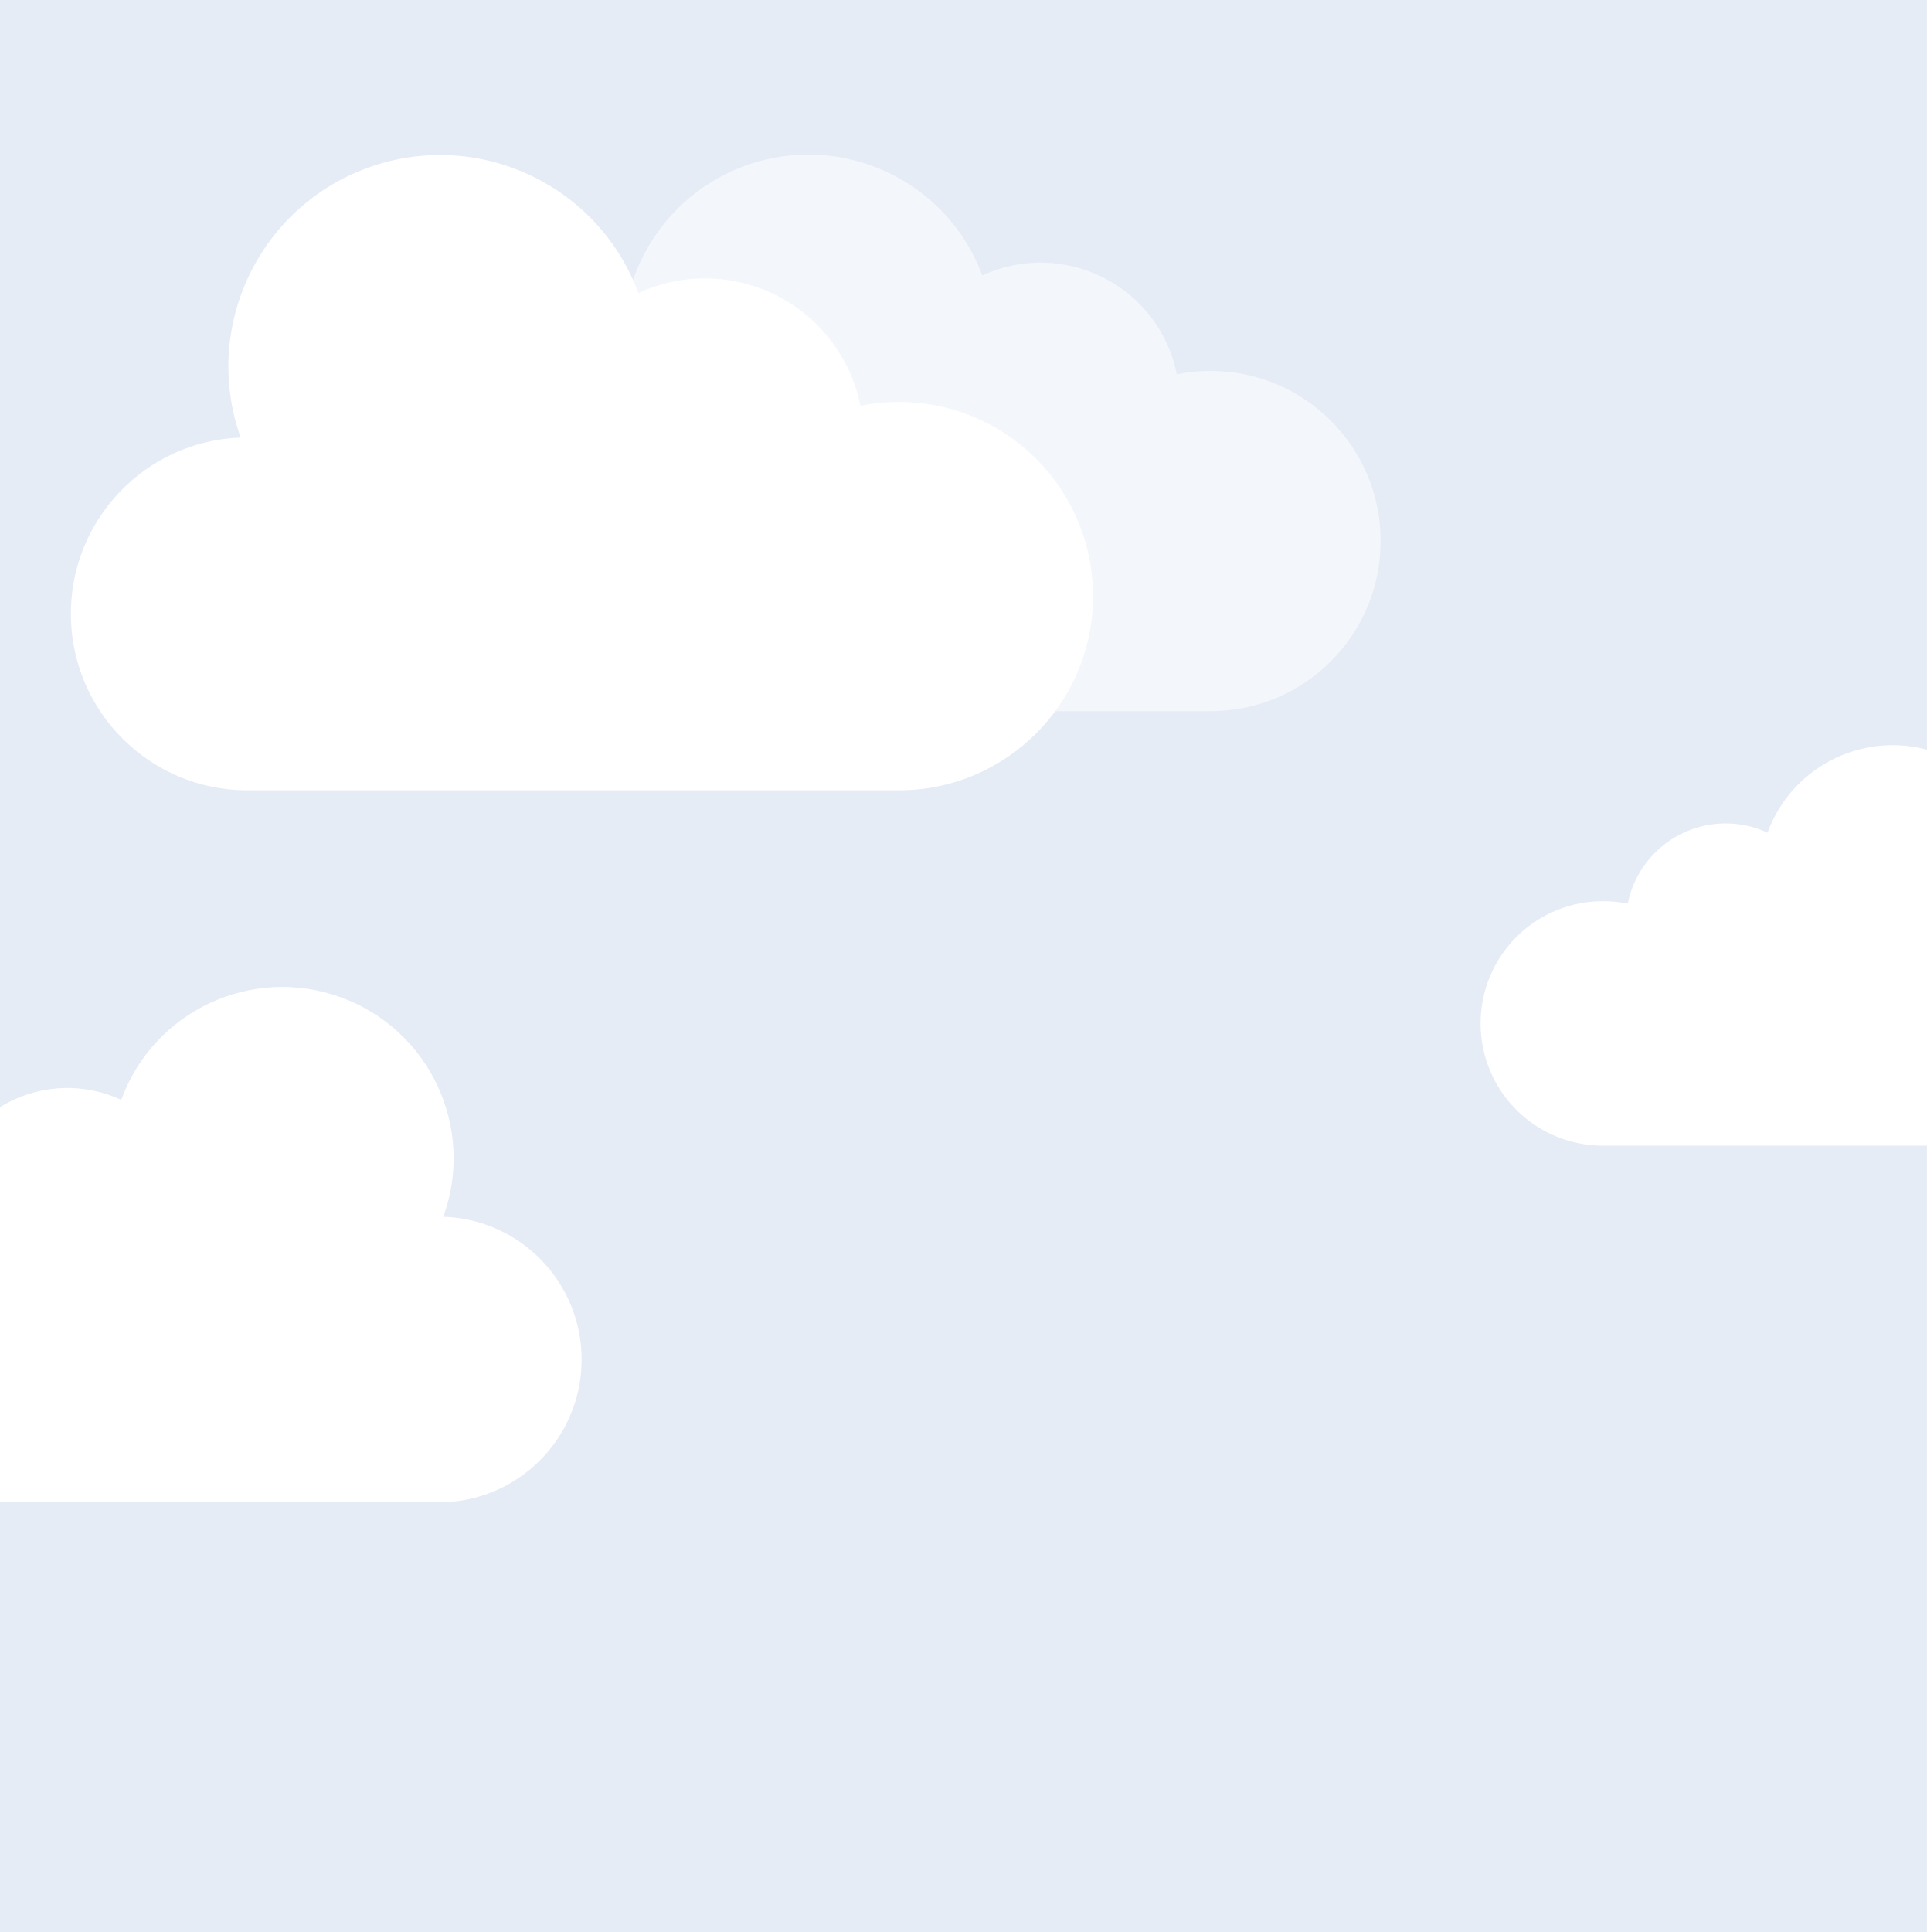
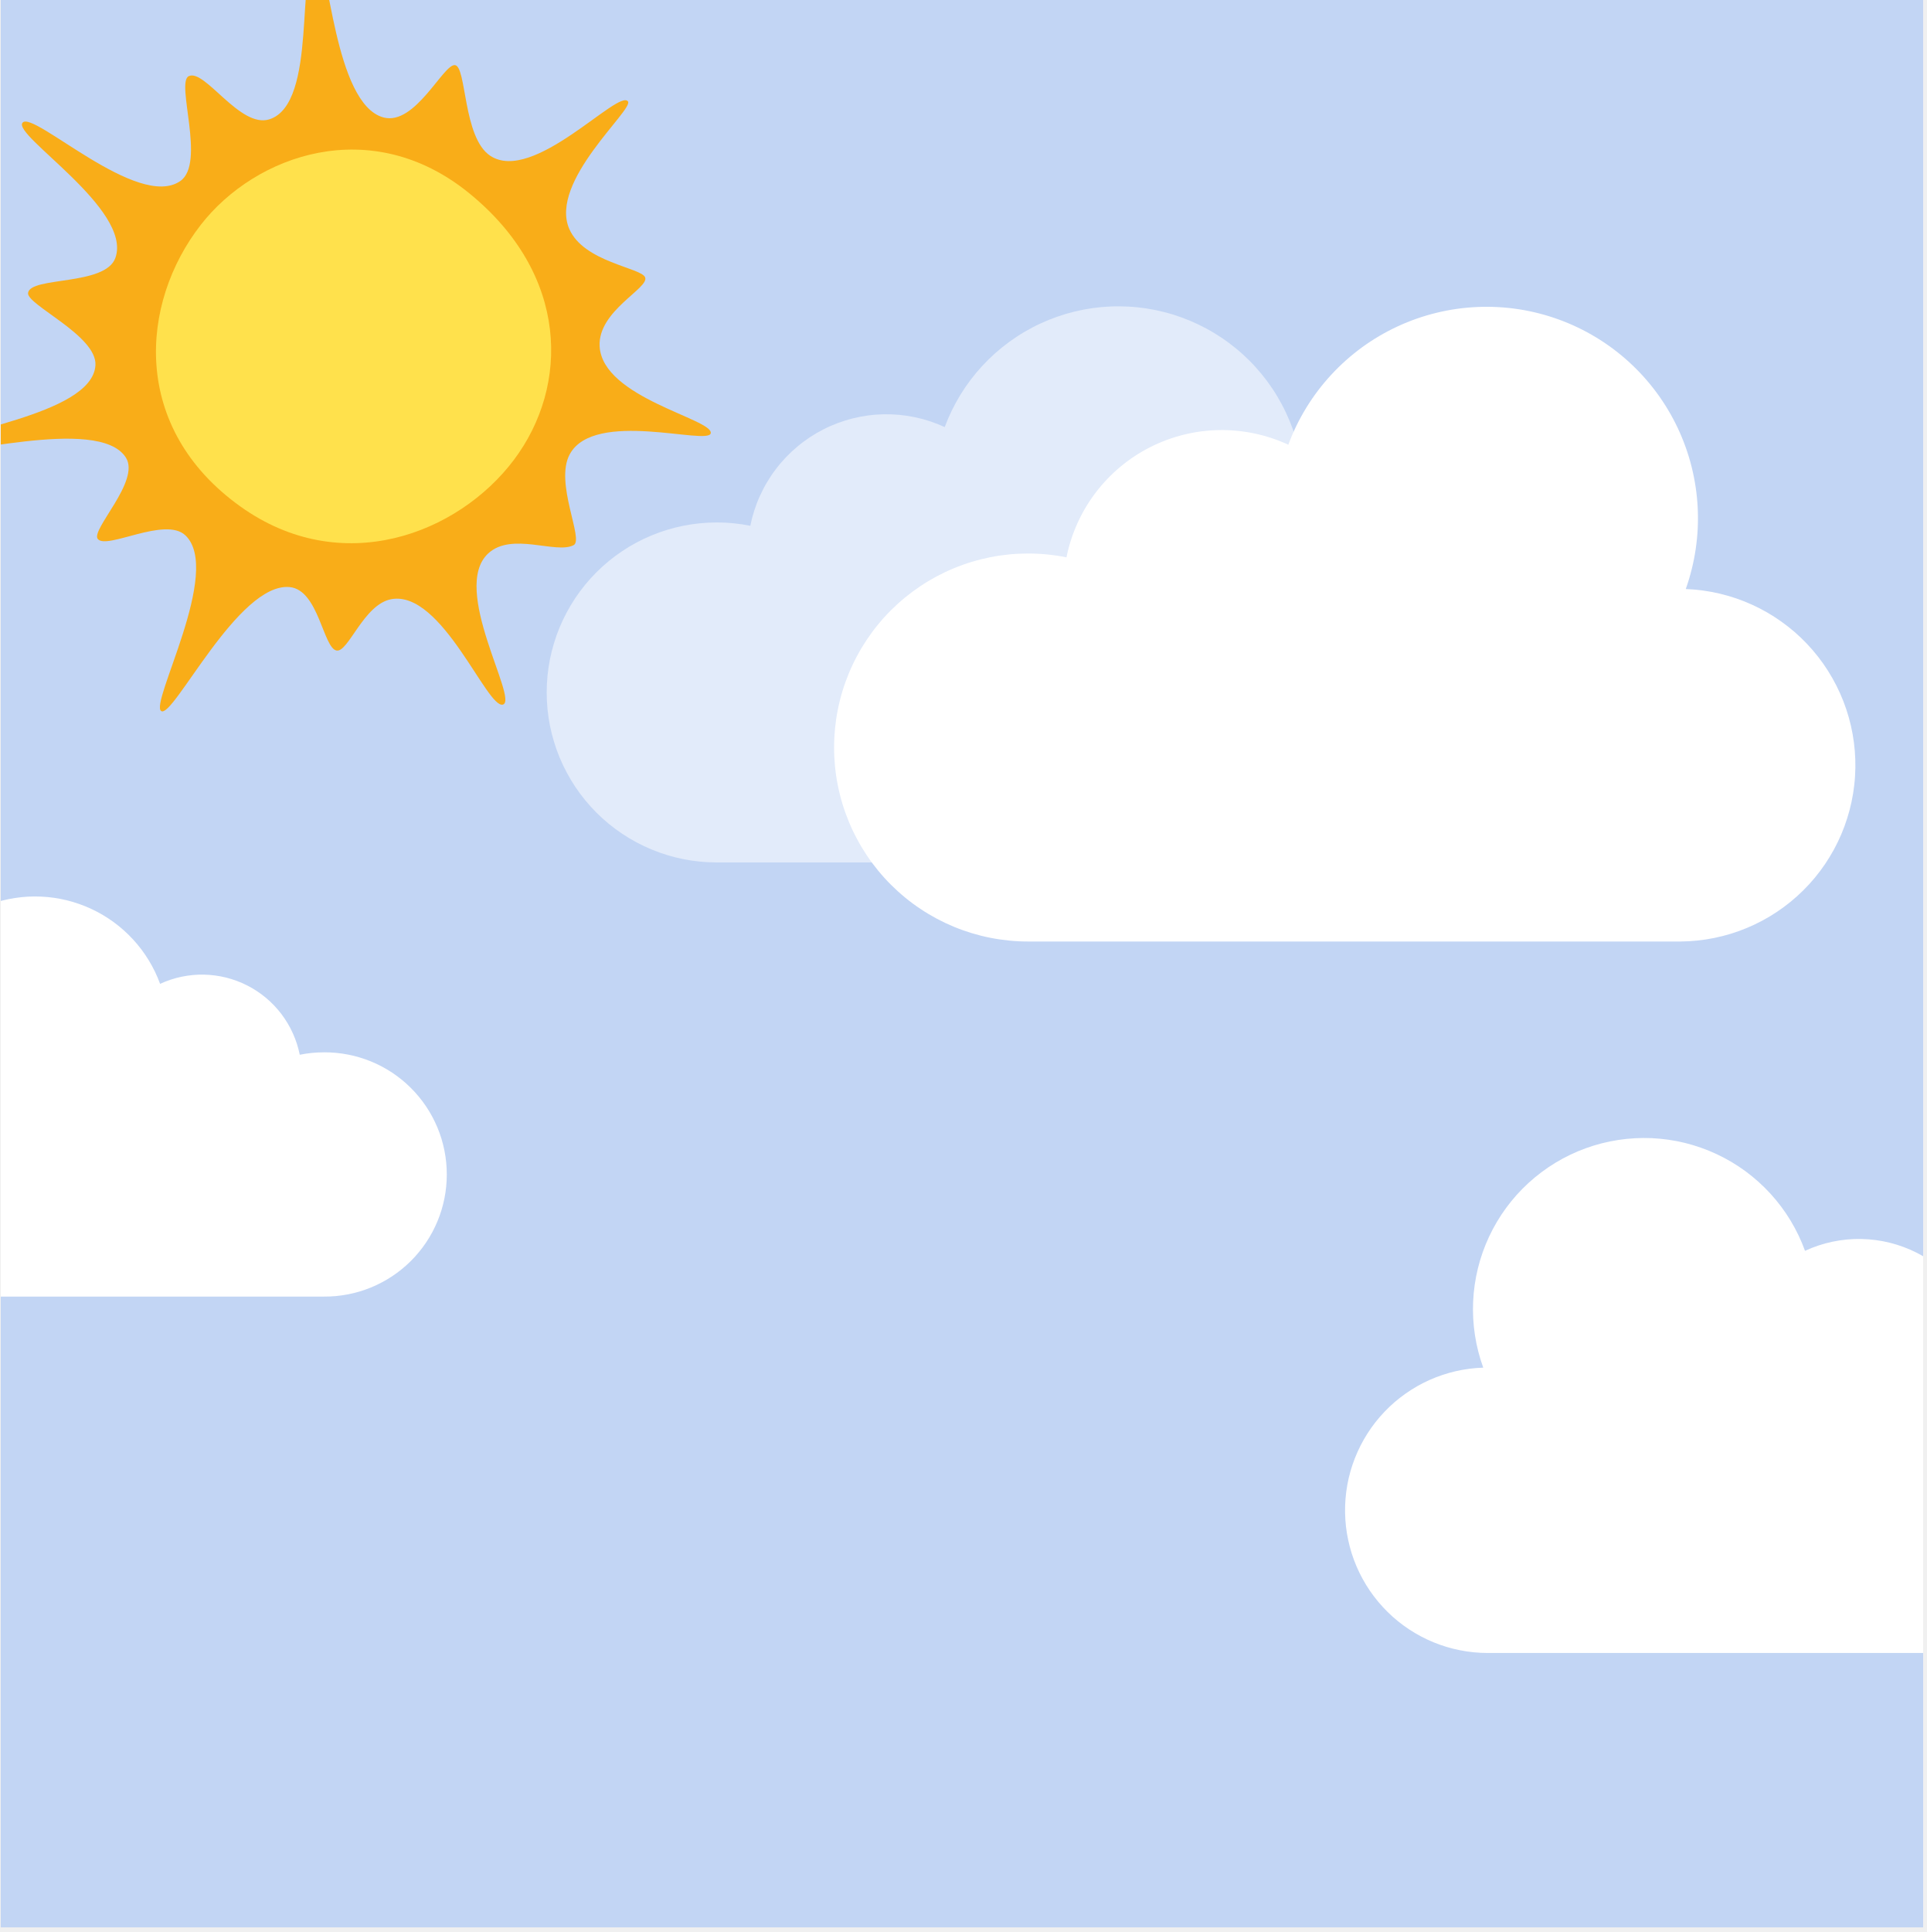
- <svg xmlns="http://www.w3.org/2000/svg" width="414" height="415" viewBox="0 0 414 415">
+ <svg xmlns="http://www.w3.org/2000/svg" width="414" zoomAndPan="magnify" viewBox="0 0 310.5 311.25" height="415" preserveAspectRatio="xMidYMid meet" version="1.0">
  <defs>
-     <clipPath id="clip-day">
-       <rect width="414" height="415" />
+     <filter x="0%" y="0%" width="100%" height="100%" id="28e41c585b">
+       <feColorMatrix values="0 0 0 0 1 0 0 0 0 1 0 0 0 0 1 0 0 0 1 0" color-interpolation-filters="sRGB" />
+     </filter>
+     <clipPath id="61f5aca8cb">
+       <path d="M 0.125 0 L 309.879 0 L 309.879 310.5 L 0.125 310.5 Z M 0.125 0 " clip-rule="nonzero" />
+     </clipPath>
+     <clipPath id="93e1e5e41c">
+       <path d="M 0.125 24.461 L 309.879 24.461 L 309.879 310.5 L 0.125 310.5 Z M 0.125 24.461 " clip-rule="nonzero" />
+     </clipPath>
+     <mask id="46fd5f204e">
+       <g filter="url(#28e41c585b)">
+         <rect x="-31.05" width="372.6" fill="#000000" y="-31.125" height="373.5" fill-opacity="0.518" />
+       </g>
+     </mask>
+     <clipPath id="44bba39a02">
+       <rect x="0" width="147" y="0" height="92" />
+     </clipPath>
+     <clipPath id="4356b74b54">
+       <path d="M 0.125 144 L 72 144 L 72 209 L 0.125 209 Z M 0.125 144 " clip-rule="nonzero" />
+     </clipPath>
+     <clipPath id="6dbad78f0c">
+       <path d="M 216 183 L 309.879 183 L 309.879 267 L 216 267 Z M 216 183 " clip-rule="nonzero" />
+     </clipPath>
+     <clipPath id="817bda7892">
+       <path d="M 0.125 0 L 115 0 L 115 115 L 0.125 115 Z M 0.125 0 " clip-rule="nonzero" />
+     </clipPath>
+     <clipPath id="2b626a7a08">
+       <path d="M 48.598 -31.008 L 139.484 49.48 L 57.008 142.613 L -33.879 62.125 Z M 48.598 -31.008 " clip-rule="nonzero" />
+     </clipPath>
+     <clipPath id="6dc1ae05e6">
+       <path d="M 48.598 -31.008 L 139.484 49.48 L 57.008 142.613 L -33.879 62.125 Z M 48.598 -31.008 " clip-rule="nonzero" />
+     </clipPath>
+     <clipPath id="1f56980cd1">
+       <path d="M 25 24 L 89 24 L 89 88 L 25 88 Z M 25 24 " clip-rule="nonzero" />
+     </clipPath>
+     <clipPath id="aaad7c3f77">
+       <path d="M 48.598 -31.008 L 139.484 49.48 L 57.008 142.613 L -33.879 62.125 Z M 48.598 -31.008 " clip-rule="nonzero" />
+     </clipPath>
+     <clipPath id="1489430917">
+       <path d="M 48.598 -31.008 L 139.484 49.48 L 57.008 142.613 L -33.879 62.125 Z M 48.598 -31.008 " clip-rule="nonzero" />
    </clipPath>
  </defs>
-   <g id="day" clip-path="url(#clip-day)">
-     <rect width="414" height="415" fill="#e6ecf6" />
-     <path id="cloud" d="M178.116,53.739a41.653,41.653,0,0,0-8.258.826,34.058,34.058,0,0,0-47.7-24.214A45.459,45.459,0,0,0,36.7,61.377a37.9,37.9,0,0,0,1.139,75.772h140.28a41.7,41.7,0,1,0,0-83.41Zm0,0" transform="translate(15.001 32.608)" fill="#fff" />
-     <path id="cloud-2" data-name="cloud" d="M156.075,47.137a36.5,36.5,0,0,0-7.236.723,29.843,29.843,0,0,0-41.8-21.218A39.834,39.834,0,0,0,32.156,53.83a33.206,33.206,0,0,0,1,66.4H156.075a36.544,36.544,0,1,0,0-73.088Zm0,0" transform="translate(104.001 32.531)" fill="#fff" opacity="0.52" />
-     <path id="cloud-3" data-name="cloud" d="M26.254,33.975a26.222,26.222,0,0,1,5.2.52A21.441,21.441,0,0,1,61.481,19.251a28.618,28.618,0,0,1,53.8,19.532,23.856,23.856,0,0,1-.717,47.7H26.254a26.255,26.255,0,1,1,0-52.509Zm0,0" transform="translate(318.26 159.608)" fill="#fff" />
-     <path id="cloud-4" data-name="cloud" d="M33.76,43.577a33.719,33.719,0,0,1,6.685.668,27.571,27.571,0,0,1,38.613-19.6A36.8,36.8,0,1,1,148.241,49.76a30.677,30.677,0,0,1-.922,61.339H33.76a33.761,33.761,0,1,1,0-67.522Zm0,0" transform="translate(-52.999 211.608)" fill="#fff" />
+   <g clip-path="url(#61f5aca8cb)">
+     <path fill="#ffffff" d="M 0.125 0 L 310.375 0 L 310.375 317.746 L 0.125 317.746 Z M 0.125 0 " fill-opacity="1" fill-rule="nonzero" />
+     <path fill="#ffffff" d="M 0.125 0 L 310.375 0 L 310.375 311 L 0.125 311 Z M 0.125 0 " fill-opacity="1" fill-rule="nonzero" />
+     <path fill="#c2d5f4" d="M 0.125 0 L 310.375 0 L 310.375 311 L 0.125 311 Z M 0.125 0 " fill-opacity="1" fill-rule="nonzero" />
+   </g>
+   <g clip-path="url(#93e1e5e41c)">
+     <path fill="#c2d5f4" d="M 310.375 24.461 L 0.125 24.461 L 0.125 335.465 L 310.375 335.465 Z M 310.375 24.461 " fill-opacity="1" fill-rule="nonzero" />
+   </g>
+   <path fill="#ffffff" d="M 165.652 89.172 C 167.738 89.172 169.801 89.375 171.844 89.789 C 172.031 88.848 172.273 87.918 172.566 87.004 C 172.859 86.086 173.207 85.191 173.602 84.312 C 173.996 83.438 174.441 82.586 174.93 81.758 C 175.422 80.934 175.961 80.137 176.539 79.371 C 177.121 78.605 177.746 77.875 178.41 77.18 C 179.074 76.484 179.773 75.828 180.512 75.211 C 181.25 74.594 182.02 74.023 182.824 73.492 C 183.629 72.965 184.457 72.48 185.316 72.047 C 186.172 71.613 187.051 71.227 187.953 70.891 C 188.852 70.555 189.77 70.27 190.703 70.039 C 191.637 69.805 192.578 69.625 193.535 69.5 C 194.488 69.375 195.445 69.305 196.406 69.285 C 197.367 69.27 198.328 69.305 199.285 69.398 C 200.242 69.488 201.191 69.633 202.133 69.832 C 203.07 70.031 204 70.281 204.91 70.582 C 205.824 70.887 206.715 71.238 207.59 71.645 C 207.977 70.602 208.41 69.582 208.898 68.582 C 209.383 67.586 209.918 66.613 210.5 65.664 C 211.078 64.719 211.707 63.801 212.375 62.918 C 213.047 62.031 213.762 61.18 214.516 60.367 C 215.27 59.551 216.059 58.773 216.891 58.035 C 217.719 57.297 218.586 56.602 219.48 55.945 C 220.379 55.293 221.309 54.684 222.266 54.121 C 223.223 53.559 224.207 53.043 225.215 52.578 C 226.223 52.109 227.25 51.695 228.301 51.328 C 229.348 50.961 230.414 50.648 231.492 50.387 C 232.57 50.125 233.66 49.914 234.762 49.758 C 235.859 49.605 236.965 49.504 238.074 49.457 C 239.184 49.406 240.293 49.414 241.402 49.477 C 242.512 49.535 243.617 49.652 244.715 49.82 C 245.812 49.988 246.898 50.211 247.977 50.488 C 249.051 50.762 250.109 51.09 251.156 51.469 C 252.199 51.848 253.223 52.277 254.227 52.758 C 255.227 53.234 256.203 53.762 257.152 54.336 C 258.105 54.91 259.023 55.531 259.914 56.195 C 260.805 56.859 261.66 57.566 262.48 58.316 C 263.301 59.062 264.086 59.852 264.828 60.676 C 265.57 61.5 266.273 62.359 266.934 63.254 C 267.594 64.148 268.207 65.07 268.777 66.023 C 269.348 66.977 269.867 67.957 270.344 68.961 C 270.816 69.965 271.238 70.992 271.613 72.039 C 271.988 73.086 272.309 74.145 272.578 75.223 C 272.848 76.301 273.062 77.391 273.227 78.488 C 273.391 79.586 273.5 80.691 273.555 81.801 C 273.609 82.91 273.609 84.02 273.559 85.129 C 273.504 86.238 273.395 87.344 273.234 88.441 C 273.074 89.539 272.859 90.629 272.59 91.707 C 272.324 92.785 272.004 93.848 271.633 94.895 C 272.547 94.93 273.461 95.008 274.367 95.129 C 275.277 95.254 276.176 95.418 277.07 95.629 C 277.961 95.84 278.844 96.094 279.711 96.387 C 280.578 96.684 281.43 97.02 282.266 97.398 C 283.102 97.777 283.914 98.191 284.711 98.648 C 285.504 99.105 286.277 99.602 287.023 100.133 C 287.77 100.664 288.488 101.23 289.184 101.828 C 289.875 102.43 290.535 103.062 291.168 103.73 C 291.797 104.395 292.395 105.09 292.961 105.812 C 293.523 106.535 294.051 107.281 294.543 108.059 C 295.031 108.832 295.484 109.629 295.898 110.445 C 296.312 111.262 296.688 112.098 297.02 112.953 C 297.355 113.809 297.645 114.676 297.895 115.559 C 298.145 116.441 298.352 117.332 298.512 118.234 C 298.676 119.137 298.793 120.043 298.867 120.957 C 298.945 121.871 298.973 122.785 298.961 123.703 C 298.945 124.621 298.891 125.535 298.785 126.445 C 298.684 127.355 298.539 128.262 298.348 129.156 C 298.16 130.055 297.926 130.941 297.648 131.812 C 297.375 132.688 297.059 133.547 296.699 134.391 C 296.34 135.234 295.941 136.059 295.504 136.863 C 295.062 137.668 294.586 138.453 294.074 139.211 C 293.559 139.969 293.008 140.703 292.426 141.406 C 291.84 142.113 291.223 142.789 290.57 143.434 C 289.918 144.082 289.238 144.691 288.531 145.273 C 287.82 145.852 287.082 146.398 286.32 146.906 C 285.559 147.414 284.773 147.887 283.965 148.316 C 283.156 148.75 282.328 149.145 281.48 149.496 C 280.637 149.848 279.773 150.16 278.898 150.43 C 278.02 150.695 277.133 150.922 276.234 151.105 C 275.336 151.289 274.434 151.43 273.52 151.523 C 272.609 151.621 271.695 151.672 270.777 151.68 L 165.652 151.68 C 164.629 151.68 163.605 151.629 162.59 151.527 C 161.57 151.426 160.559 151.277 159.555 151.078 C 158.551 150.879 157.559 150.629 156.578 150.332 C 155.602 150.035 154.637 149.691 153.691 149.301 C 152.746 148.906 151.82 148.469 150.918 147.988 C 150.016 147.504 149.141 146.98 148.289 146.41 C 147.438 145.844 146.617 145.234 145.824 144.582 C 145.035 143.934 144.277 143.246 143.551 142.523 C 142.828 141.801 142.141 141.043 141.492 140.25 C 140.844 139.461 140.234 138.641 139.664 137.789 C 139.098 136.938 138.57 136.059 138.09 135.156 C 137.605 134.254 137.168 133.332 136.777 132.383 C 136.387 131.438 136.039 130.477 135.742 129.496 C 135.445 128.516 135.199 127.527 135 126.523 C 134.797 125.52 134.648 124.508 134.547 123.488 C 134.449 122.469 134.398 121.449 134.398 120.426 C 134.398 119.402 134.449 118.379 134.547 117.359 C 134.648 116.344 134.797 115.332 135 114.328 C 135.199 113.324 135.445 112.332 135.742 111.352 C 136.039 110.371 136.387 109.41 136.777 108.465 C 137.168 107.52 137.605 106.594 138.09 105.691 C 138.57 104.789 139.098 103.91 139.664 103.062 C 140.234 102.211 140.844 101.387 141.492 100.598 C 142.141 99.805 142.828 99.047 143.551 98.324 C 144.277 97.602 145.035 96.914 145.824 96.266 C 146.617 95.617 147.438 95.008 148.289 94.438 C 149.141 93.867 150.016 93.344 150.918 92.859 C 151.82 92.379 152.746 91.941 153.691 91.551 C 154.637 91.156 155.602 90.812 156.578 90.516 C 157.559 90.219 158.551 89.973 159.555 89.77 C 160.559 89.57 161.57 89.422 162.59 89.32 C 163.605 89.219 164.629 89.172 165.652 89.172 Z M 165.652 89.172 " fill-opacity="1" fill-rule="nonzero" />
+   <g mask="url(#46fd5f204e)">
+     <g transform="matrix(1, 0, 0, 1, 87, 48)">
+       <g clip-path="url(#44bba39a02)">
+         <path fill="#ffffff" d="M 28.477 36.164 C 30.301 36.164 32.109 36.344 33.898 36.707 C 34.062 35.879 34.273 35.066 34.531 34.266 C 34.789 33.461 35.09 32.676 35.438 31.91 C 35.785 31.141 36.172 30.395 36.605 29.668 C 37.035 28.945 37.504 28.246 38.016 27.578 C 38.523 26.906 39.07 26.266 39.652 25.656 C 40.234 25.047 40.848 24.473 41.496 23.934 C 42.141 23.391 42.816 22.891 43.52 22.426 C 44.223 21.961 44.953 21.539 45.703 21.16 C 46.453 20.777 47.227 20.438 48.016 20.145 C 48.805 19.852 49.609 19.602 50.426 19.398 C 51.242 19.195 52.07 19.039 52.906 18.93 C 53.742 18.816 54.578 18.754 55.422 18.738 C 56.266 18.727 57.105 18.758 57.945 18.836 C 58.785 18.918 59.613 19.043 60.441 19.219 C 61.266 19.391 62.074 19.609 62.875 19.875 C 63.676 20.141 64.457 20.453 65.223 20.805 C 65.562 19.895 65.945 19 66.371 18.125 C 66.797 17.25 67.266 16.398 67.773 15.57 C 68.281 14.742 68.832 13.938 69.418 13.164 C 70.008 12.387 70.633 11.645 71.293 10.93 C 71.953 10.215 72.648 9.535 73.375 8.887 C 74.102 8.242 74.859 7.633 75.645 7.059 C 76.434 6.488 77.246 5.953 78.086 5.461 C 78.926 4.969 79.785 4.516 80.668 4.109 C 81.551 3.699 82.453 3.336 83.371 3.016 C 84.289 2.695 85.223 2.418 86.168 2.188 C 87.113 1.961 88.066 1.777 89.031 1.641 C 89.996 1.504 90.965 1.418 91.934 1.375 C 92.906 1.332 93.879 1.34 94.852 1.395 C 95.824 1.445 96.789 1.547 97.75 1.695 C 98.715 1.844 99.664 2.039 100.609 2.281 C 101.551 2.52 102.48 2.809 103.395 3.141 C 104.309 3.473 105.203 3.848 106.082 4.27 C 106.961 4.688 107.816 5.148 108.648 5.652 C 109.48 6.156 110.289 6.699 111.066 7.281 C 111.848 7.863 112.598 8.48 113.316 9.137 C 114.035 9.793 114.723 10.48 115.371 11.203 C 116.023 11.926 116.641 12.68 117.219 13.461 C 117.797 14.246 118.336 15.055 118.832 15.891 C 119.332 16.727 119.789 17.582 120.203 18.465 C 120.621 19.344 120.992 20.242 121.32 21.156 C 121.645 22.074 121.926 23.004 122.164 23.949 C 122.402 24.891 122.59 25.844 122.734 26.809 C 122.875 27.77 122.973 28.738 123.02 29.711 C 123.07 30.68 123.07 31.652 123.023 32.625 C 122.977 33.598 122.883 34.566 122.742 35.527 C 122.602 36.492 122.414 37.445 122.18 38.387 C 121.945 39.332 121.664 40.266 121.34 41.18 C 122.148 41.203 122.953 41.262 123.758 41.363 C 124.559 41.465 125.355 41.602 126.145 41.781 C 126.934 41.957 127.711 42.176 128.48 42.426 C 129.25 42.68 130.004 42.973 130.742 43.301 C 131.484 43.625 132.203 43.988 132.91 44.387 C 133.613 44.785 134.297 45.215 134.961 45.68 C 135.621 46.145 136.262 46.641 136.875 47.164 C 137.488 47.691 138.074 48.246 138.637 48.832 C 139.195 49.414 139.727 50.023 140.227 50.66 C 140.727 51.297 141.195 51.953 141.633 52.637 C 142.066 53.316 142.469 54.02 142.84 54.738 C 143.207 55.457 143.539 56.195 143.836 56.949 C 144.129 57.699 144.391 58.465 144.609 59.246 C 144.832 60.023 145.016 60.809 145.16 61.605 C 145.305 62.402 145.41 63.203 145.477 64.008 C 145.543 64.816 145.57 65.621 145.559 66.43 C 145.547 67.242 145.496 68.047 145.402 68.852 C 145.312 69.656 145.184 70.453 145.016 71.242 C 144.848 72.035 144.641 72.816 144.395 73.586 C 144.148 74.359 143.867 75.113 143.551 75.859 C 143.23 76.602 142.875 77.328 142.488 78.039 C 142.098 78.746 141.676 79.434 141.219 80.102 C 140.762 80.77 140.273 81.414 139.754 82.035 C 139.234 82.656 138.688 83.25 138.109 83.816 C 137.531 84.383 136.93 84.918 136.297 85.426 C 135.668 85.934 135.016 86.41 134.34 86.855 C 133.664 87.301 132.969 87.711 132.25 88.086 C 131.535 88.461 130.801 88.801 130.055 89.105 C 129.305 89.41 128.543 89.68 127.766 89.91 C 126.992 90.141 126.207 90.332 125.41 90.488 C 124.617 90.641 123.816 90.754 123.012 90.832 C 122.207 90.906 121.398 90.945 120.59 90.941 L 28.477 90.941 C 27.578 90.941 26.684 90.898 25.789 90.809 C 24.898 90.723 24.012 90.59 23.133 90.414 C 22.254 90.238 21.383 90.023 20.523 89.762 C 19.668 89.5 18.824 89.199 17.996 88.855 C 17.164 88.512 16.355 88.129 15.566 87.707 C 14.773 87.285 14.004 86.824 13.262 86.324 C 12.516 85.828 11.793 85.293 11.102 84.727 C 10.406 84.156 9.742 83.555 9.109 82.922 C 8.477 82.285 7.875 81.621 7.305 80.93 C 6.734 80.234 6.203 79.516 5.703 78.77 C 5.207 78.023 4.746 77.258 4.324 76.465 C 3.898 75.676 3.516 74.863 3.172 74.035 C 2.828 73.207 2.527 72.363 2.27 71.504 C 2.008 70.648 1.789 69.777 1.613 68.898 C 1.441 68.02 1.309 67.133 1.219 66.238 C 1.133 65.348 1.09 64.453 1.09 63.555 C 1.09 62.66 1.133 61.762 1.219 60.871 C 1.309 59.977 1.441 59.094 1.613 58.211 C 1.789 57.332 2.008 56.465 2.27 55.605 C 2.527 54.746 2.828 53.902 3.172 53.074 C 3.516 52.246 3.898 51.438 4.324 50.645 C 4.746 49.855 5.207 49.086 5.703 48.34 C 6.203 47.594 6.734 46.875 7.305 46.18 C 7.875 45.488 8.477 44.824 9.109 44.191 C 9.742 43.555 10.406 42.953 11.102 42.387 C 11.793 41.816 12.516 41.281 13.262 40.785 C 14.004 40.285 14.773 39.824 15.566 39.402 C 16.355 38.98 17.164 38.598 17.996 38.254 C 18.824 37.91 19.668 37.609 20.523 37.348 C 21.383 37.086 22.254 36.871 23.133 36.695 C 24.012 36.52 24.898 36.391 25.789 36.301 C 26.684 36.215 27.578 36.168 28.477 36.168 Z M 28.477 36.164 " fill-opacity="1" fill-rule="nonzero" />
+       </g>
+     </g>
+   </g>
+   <g clip-path="url(#4356b74b54)">
+     <path fill="#ffffff" d="M 52.195 169.535 C 50.883 169.531 49.586 169.664 48.301 169.922 C 48.18 169.328 48.027 168.746 47.844 168.168 C 47.66 167.594 47.441 167.027 47.191 166.477 C 46.945 165.926 46.664 165.387 46.355 164.867 C 46.047 164.348 45.707 163.848 45.344 163.363 C 44.977 162.883 44.586 162.422 44.168 161.984 C 43.75 161.547 43.309 161.133 42.844 160.746 C 42.379 160.359 41.891 159.996 41.387 159.664 C 40.883 159.332 40.359 159.027 39.82 158.754 C 39.281 158.48 38.727 158.238 38.16 158.027 C 37.59 157.816 37.016 157.637 36.426 157.488 C 35.84 157.344 35.246 157.23 34.645 157.152 C 34.047 157.074 33.441 157.027 32.836 157.016 C 32.23 157.004 31.629 157.027 31.027 157.086 C 30.422 157.145 29.824 157.234 29.234 157.359 C 28.641 157.484 28.059 157.641 27.484 157.832 C 26.91 158.023 26.348 158.246 25.797 158.5 C 25.555 157.84 25.285 157.195 24.98 156.562 C 24.676 155.934 24.34 155.316 23.977 154.719 C 23.613 154.117 23.219 153.539 22.797 152.977 C 22.375 152.418 21.926 151.879 21.453 151.363 C 20.98 150.848 20.48 150.355 19.957 149.887 C 19.434 149.418 18.891 148.977 18.324 148.562 C 17.758 148.148 17.176 147.766 16.57 147.406 C 15.969 147.051 15.348 146.723 14.711 146.43 C 14.078 146.133 13.426 145.867 12.766 145.637 C 12.105 145.402 11.434 145.203 10.75 145.035 C 10.07 144.871 9.383 144.738 8.688 144.637 C 7.996 144.539 7.297 144.473 6.598 144.445 C 5.895 144.414 5.195 144.418 4.496 144.453 C 3.797 144.492 3.098 144.566 2.406 144.672 C 1.711 144.777 1.027 144.918 0.348 145.09 C -0.332 145.266 -1.004 145.473 -1.66 145.711 C -2.32 145.949 -2.965 146.223 -3.598 146.523 C -4.23 146.824 -4.848 147.16 -5.449 147.523 C -6.047 147.887 -6.629 148.277 -7.191 148.695 C -7.75 149.117 -8.289 149.562 -8.809 150.035 C -9.328 150.508 -9.82 151.008 -10.289 151.527 C -10.758 152.051 -11.199 152.594 -11.617 153.156 C -12.031 153.723 -12.418 154.305 -12.777 154.91 C -13.137 155.512 -13.465 156.129 -13.762 156.766 C -14.059 157.398 -14.324 158.047 -14.559 158.711 C -14.793 159.371 -14.992 160.039 -15.16 160.723 C -15.332 161.402 -15.465 162.09 -15.566 162.785 C -15.668 163.477 -15.734 164.176 -15.766 164.875 C -15.797 165.574 -15.797 166.277 -15.762 166.977 C -15.723 167.676 -15.652 168.375 -15.551 169.066 C -15.445 169.762 -15.305 170.445 -15.133 171.129 C -14.961 171.809 -14.758 172.477 -14.52 173.137 C -15.098 173.156 -15.676 173.203 -16.25 173.277 C -16.824 173.352 -17.395 173.453 -17.961 173.582 C -18.523 173.711 -19.082 173.867 -19.629 174.051 C -20.18 174.238 -20.719 174.445 -21.246 174.684 C -21.777 174.918 -22.293 175.18 -22.797 175.469 C -23.301 175.754 -23.789 176.062 -24.262 176.398 C -24.734 176.73 -25.191 177.09 -25.629 177.465 C -26.066 177.844 -26.488 178.242 -26.887 178.664 C -27.289 179.082 -27.664 179.52 -28.023 179.977 C -28.379 180.43 -28.715 180.902 -29.027 181.391 C -29.34 181.879 -29.625 182.383 -29.887 182.898 C -30.152 183.414 -30.387 183.941 -30.598 184.48 C -30.812 185.02 -30.996 185.57 -31.152 186.129 C -31.312 186.684 -31.441 187.246 -31.547 187.816 C -31.648 188.387 -31.723 188.961 -31.773 189.539 C -31.82 190.117 -31.84 190.695 -31.828 191.273 C -31.82 191.852 -31.785 192.43 -31.719 193.008 C -31.656 193.582 -31.562 194.152 -31.441 194.719 C -31.32 195.285 -31.172 195.848 -31 196.398 C -30.824 196.949 -30.625 197.492 -30.395 198.027 C -30.168 198.559 -29.914 199.078 -29.637 199.586 C -29.359 200.094 -29.059 200.59 -28.73 201.066 C -28.406 201.547 -28.055 202.008 -27.684 202.453 C -27.316 202.898 -26.922 203.324 -26.512 203.73 C -26.098 204.137 -25.668 204.523 -25.219 204.891 C -24.766 205.254 -24.301 205.598 -23.816 205.914 C -23.336 206.234 -22.836 206.531 -22.324 206.801 C -21.812 207.074 -21.289 207.32 -20.754 207.539 C -20.219 207.762 -19.672 207.953 -19.117 208.121 C -18.562 208.289 -18 208.43 -17.434 208.543 C -16.867 208.652 -16.293 208.738 -15.715 208.797 C -15.141 208.852 -14.562 208.883 -13.984 208.883 L 52.195 208.883 C 52.844 208.887 53.488 208.859 54.133 208.801 C 54.777 208.738 55.418 208.648 56.051 208.527 C 56.688 208.402 57.316 208.25 57.934 208.066 C 58.555 207.879 59.164 207.664 59.762 207.422 C 60.363 207.176 60.949 206.902 61.52 206.598 C 62.09 206.297 62.648 205.969 63.188 205.609 C 63.727 205.254 64.246 204.871 64.746 204.461 C 65.25 204.051 65.73 203.621 66.188 203.164 C 66.648 202.707 67.082 202.23 67.492 201.73 C 67.906 201.23 68.293 200.715 68.652 200.176 C 69.012 199.641 69.348 199.086 69.652 198.516 C 69.957 197.945 70.234 197.363 70.484 196.766 C 70.734 196.168 70.953 195.559 71.141 194.941 C 71.328 194.32 71.484 193.695 71.613 193.062 C 71.738 192.426 71.836 191.789 71.898 191.145 C 71.961 190.5 71.992 189.855 71.992 189.207 C 71.992 188.562 71.961 187.914 71.898 187.273 C 71.836 186.629 71.738 185.988 71.613 185.355 C 71.484 184.719 71.328 184.094 71.141 183.473 C 70.953 182.855 70.734 182.246 70.484 181.648 C 70.234 181.055 69.957 180.469 69.652 179.898 C 69.348 179.328 69.012 178.777 68.652 178.238 C 68.293 177.703 67.906 177.184 67.492 176.684 C 67.082 176.188 66.648 175.707 66.188 175.254 C 65.73 174.797 65.25 174.363 64.746 173.953 C 64.246 173.547 63.727 173.164 63.188 172.805 C 62.648 172.449 62.09 172.117 61.52 171.816 C 60.949 171.512 60.363 171.238 59.762 170.996 C 59.164 170.75 58.555 170.535 57.934 170.352 C 57.316 170.168 56.688 170.012 56.051 169.891 C 55.418 169.766 54.777 169.676 54.133 169.617 C 53.488 169.555 52.844 169.527 52.195 169.531 Z M 52.195 169.535 " fill-opacity="1" fill-rule="nonzero" />
+   </g>
+   <g clip-path="url(#6dbad78f0c)">
+     <path fill="#ffffff" d="M 324.793 215.699 C 323.105 215.699 321.438 215.863 319.785 216.199 C 319.633 215.434 319.438 214.684 319.199 213.941 C 318.961 213.199 318.68 212.477 318.359 211.766 C 318.039 211.059 317.68 210.367 317.285 209.699 C 316.887 209.031 316.453 208.387 315.98 207.766 C 315.508 207.145 315.004 206.555 314.469 205.992 C 313.93 205.43 313.363 204.898 312.766 204.398 C 312.168 203.898 311.543 203.438 310.895 203.008 C 310.242 202.578 309.57 202.191 308.879 201.836 C 308.184 201.484 307.473 201.172 306.742 200.902 C 306.012 200.629 305.27 200.398 304.516 200.211 C 303.762 200.023 302.996 199.879 302.227 199.777 C 301.453 199.676 300.68 199.617 299.898 199.602 C 299.121 199.59 298.344 199.617 297.57 199.691 C 296.797 199.766 296.027 199.883 295.266 200.043 C 294.504 200.203 293.754 200.406 293.016 200.652 C 292.277 200.898 291.555 201.184 290.848 201.512 C 290.539 200.66 290.191 199.828 289.801 199.016 C 289.41 198.199 288.98 197.406 288.516 196.633 C 288.047 195.859 287.543 195.109 287 194.387 C 286.461 193.664 285.883 192.969 285.273 192.301 C 284.664 191.637 284.023 191 283.352 190.398 C 282.68 189.793 281.98 189.223 281.254 188.688 C 280.523 188.152 279.773 187.656 278.996 187.195 C 278.219 186.734 277.422 186.312 276.602 185.93 C 275.785 185.547 274.949 185.207 274.098 184.906 C 273.242 184.605 272.379 184.348 271.504 184.129 C 270.625 183.914 269.738 183.742 268.844 183.613 C 267.949 183.484 267.051 183.402 266.148 183.359 C 265.246 183.32 264.344 183.324 263.441 183.375 C 262.539 183.422 261.645 183.516 260.75 183.652 C 259.855 183.789 258.973 183.969 258.098 184.191 C 257.223 184.414 256.359 184.68 255.512 184.988 C 254.66 185.297 253.828 185.648 253.016 186.035 C 252.199 186.426 251.406 186.855 250.633 187.324 C 249.859 187.793 249.113 188.297 248.391 188.84 C 247.668 189.379 246.973 189.957 246.305 190.566 C 245.637 191.176 245.004 191.816 244.398 192.488 C 243.797 193.16 243.227 193.859 242.691 194.59 C 242.156 195.316 241.66 196.07 241.199 196.848 C 240.738 197.625 240.316 198.422 239.934 199.242 C 239.551 200.059 239.211 200.895 238.91 201.746 C 238.609 202.598 238.352 203.465 238.137 204.34 C 237.922 205.219 237.75 206.105 237.621 206.996 C 237.492 207.891 237.41 208.789 237.371 209.691 C 237.332 210.594 237.336 211.496 237.383 212.398 C 237.434 213.301 237.523 214.199 237.66 215.094 C 237.797 215.984 237.98 216.871 238.203 217.746 C 238.426 218.621 238.691 219.484 239 220.332 C 238.258 220.355 237.516 220.414 236.777 220.508 C 236.035 220.605 235.305 220.734 234.578 220.902 C 233.852 221.07 233.137 221.27 232.43 221.508 C 231.723 221.742 231.027 222.012 230.348 222.316 C 229.668 222.621 229.004 222.957 228.355 223.324 C 227.707 223.695 227.078 224.094 226.473 224.523 C 225.863 224.953 225.273 225.41 224.711 225.895 C 224.145 226.383 223.605 226.895 223.094 227.434 C 222.578 227.973 222.09 228.535 221.629 229.121 C 221.172 229.707 220.742 230.316 220.34 230.945 C 219.938 231.57 219.57 232.219 219.23 232.883 C 218.895 233.547 218.59 234.227 218.316 234.918 C 218.043 235.613 217.809 236.316 217.602 237.035 C 217.398 237.75 217.23 238.477 217.098 239.211 C 216.965 239.941 216.871 240.68 216.809 241.422 C 216.746 242.168 216.723 242.91 216.734 243.656 C 216.746 244.398 216.793 245.145 216.875 245.883 C 216.957 246.625 217.078 247.359 217.234 248.086 C 217.387 248.816 217.578 249.535 217.801 250.246 C 218.027 250.957 218.285 251.656 218.578 252.34 C 218.871 253.023 219.195 253.695 219.555 254.348 C 219.91 255 220.301 255.637 220.719 256.254 C 221.141 256.867 221.59 257.461 222.066 258.035 C 222.543 258.605 223.047 259.156 223.578 259.68 C 224.105 260.199 224.66 260.699 225.242 261.168 C 225.82 261.637 226.418 262.074 227.043 262.488 C 227.664 262.898 228.305 263.277 228.961 263.625 C 229.621 263.977 230.293 264.293 230.984 264.574 C 231.672 264.859 232.375 265.105 233.086 265.32 C 233.801 265.535 234.523 265.715 235.254 265.859 C 235.984 266.008 236.723 266.113 237.461 266.188 C 238.203 266.262 238.949 266.297 239.691 266.301 L 324.793 266.301 C 325.621 266.301 326.449 266.258 327.273 266.176 C 328.098 266.098 328.918 265.977 329.73 265.812 C 330.543 265.652 331.344 265.449 332.137 265.211 C 332.93 264.969 333.711 264.691 334.477 264.375 C 335.242 264.055 335.988 263.703 336.719 263.312 C 337.453 262.922 338.16 262.496 338.852 262.035 C 339.539 261.574 340.203 261.082 340.844 260.555 C 341.484 260.031 342.098 259.477 342.684 258.891 C 343.27 258.305 343.824 257.691 344.352 257.051 C 344.879 256.41 345.371 255.742 345.832 255.055 C 346.289 254.367 346.715 253.656 347.105 252.926 C 347.496 252.195 347.852 251.445 348.168 250.68 C 348.484 249.914 348.766 249.137 349.004 248.344 C 349.246 247.551 349.445 246.746 349.609 245.934 C 349.77 245.121 349.891 244.305 349.973 243.477 C 350.055 242.652 350.094 241.828 350.094 241 C 350.094 240.172 350.055 239.344 349.973 238.52 C 349.891 237.695 349.77 236.875 349.609 236.062 C 349.445 235.25 349.246 234.445 349.004 233.652 C 348.766 232.859 348.484 232.082 348.168 231.316 C 347.852 230.551 347.496 229.805 347.105 229.07 C 346.715 228.34 346.289 227.633 345.832 226.941 C 345.371 226.254 344.879 225.59 344.352 224.949 C 343.824 224.309 343.27 223.695 342.684 223.109 C 342.098 222.523 341.484 221.965 340.844 221.441 C 340.203 220.914 339.539 220.422 338.852 219.961 C 338.16 219.5 337.453 219.074 336.719 218.684 C 335.988 218.293 335.242 217.941 334.477 217.625 C 333.711 217.309 332.93 217.027 332.137 216.789 C 331.344 216.547 330.543 216.348 329.73 216.184 C 328.918 216.023 328.098 215.902 327.273 215.82 C 326.449 215.738 325.621 215.699 324.793 215.699 Z M 324.793 215.699 " fill-opacity="1" fill-rule="nonzero" />
+   </g>
+   <g clip-path="url(#817bda7892)">
+     <g clip-path="url(#2b626a7a08)">
+       <g clip-path="url(#6dc1ae05e6)">
+         <path fill="#f9ad18" d="M 92.438 87.82 C 89.594 89.324 82.434 85.625 78.641 89.184 C 72.57 94.875 83.547 112.648 81.059 113.504 C 78.531 114.375 71.262 95.066 63.07 96.527 C 58.613 97.324 56.121 105.156 54.23 104.801 C 52.07 104.398 51.344 95.02 46.668 94.578 C 38.379 93.805 27.938 115.73 25.988 114.562 C 24.02 113.391 35.918 91.973 29.871 86.246 C 26.605 83.156 17.199 88.613 15.758 86.832 C 14.57 85.367 22.641 77.504 20.297 73.742 C 15.895 66.676 -8.918 74.332 -9.219 72.172 C -9.602 69.402 14.926 67.133 15.379 58.824 C 15.637 54.055 4.262 49.098 4.523 47.195 C 4.891 44.504 16.98 46.094 18.594 41.543 C 21.371 33.703 1.879 21.746 3.645 19.754 C 5.395 17.777 22.215 33.91 29.051 29.168 C 33.207 26.285 28.262 13.285 30.418 12.266 C 33.012 11.043 38.66 20.711 43.391 19.227 C 51.332 16.742 47.496 -5.875 51.086 -6.594 C 53 -6.977 53.754 16.762 61.793 18.922 C 66.887 20.289 71.414 10.332 73.293 10.488 C 75.207 10.645 74.559 22.16 78.992 25.094 C 85.934 29.691 99.684 14.238 101.188 16.344 C 102.137 17.676 88.422 29.234 91.727 36.875 C 94.043 42.238 103.32 43.117 103.949 44.68 C 104.652 46.43 96.301 50.062 96.621 55.801 C 97.082 64.109 114.941 67.508 114.523 69.793 C 114.152 71.832 95.793 65.871 91.809 73.176 C 89.301 77.777 94.137 86.922 92.438 87.82 " fill-opacity="1" fill-rule="nonzero" />
+       </g>
+     </g>
+   </g>
+   <g clip-path="url(#1f56980cd1)">
+     <g clip-path="url(#aaad7c3f77)">
+       <g clip-path="url(#1489430917)">
+         <path fill="#ffe14c" d="M 32.375 36.195 C 22.488 48.875 21.043 68.945 38.738 81.598 C 55.066 93.273 73.824 86.027 82.801 74.094 C 91.777 62.16 91.742 44.199 75.527 31.066 C 59.766 18.301 41.18 24.906 32.375 36.195 " fill-opacity="1" fill-rule="nonzero" />
+       </g>
+     </g>
  </g>
</svg>
